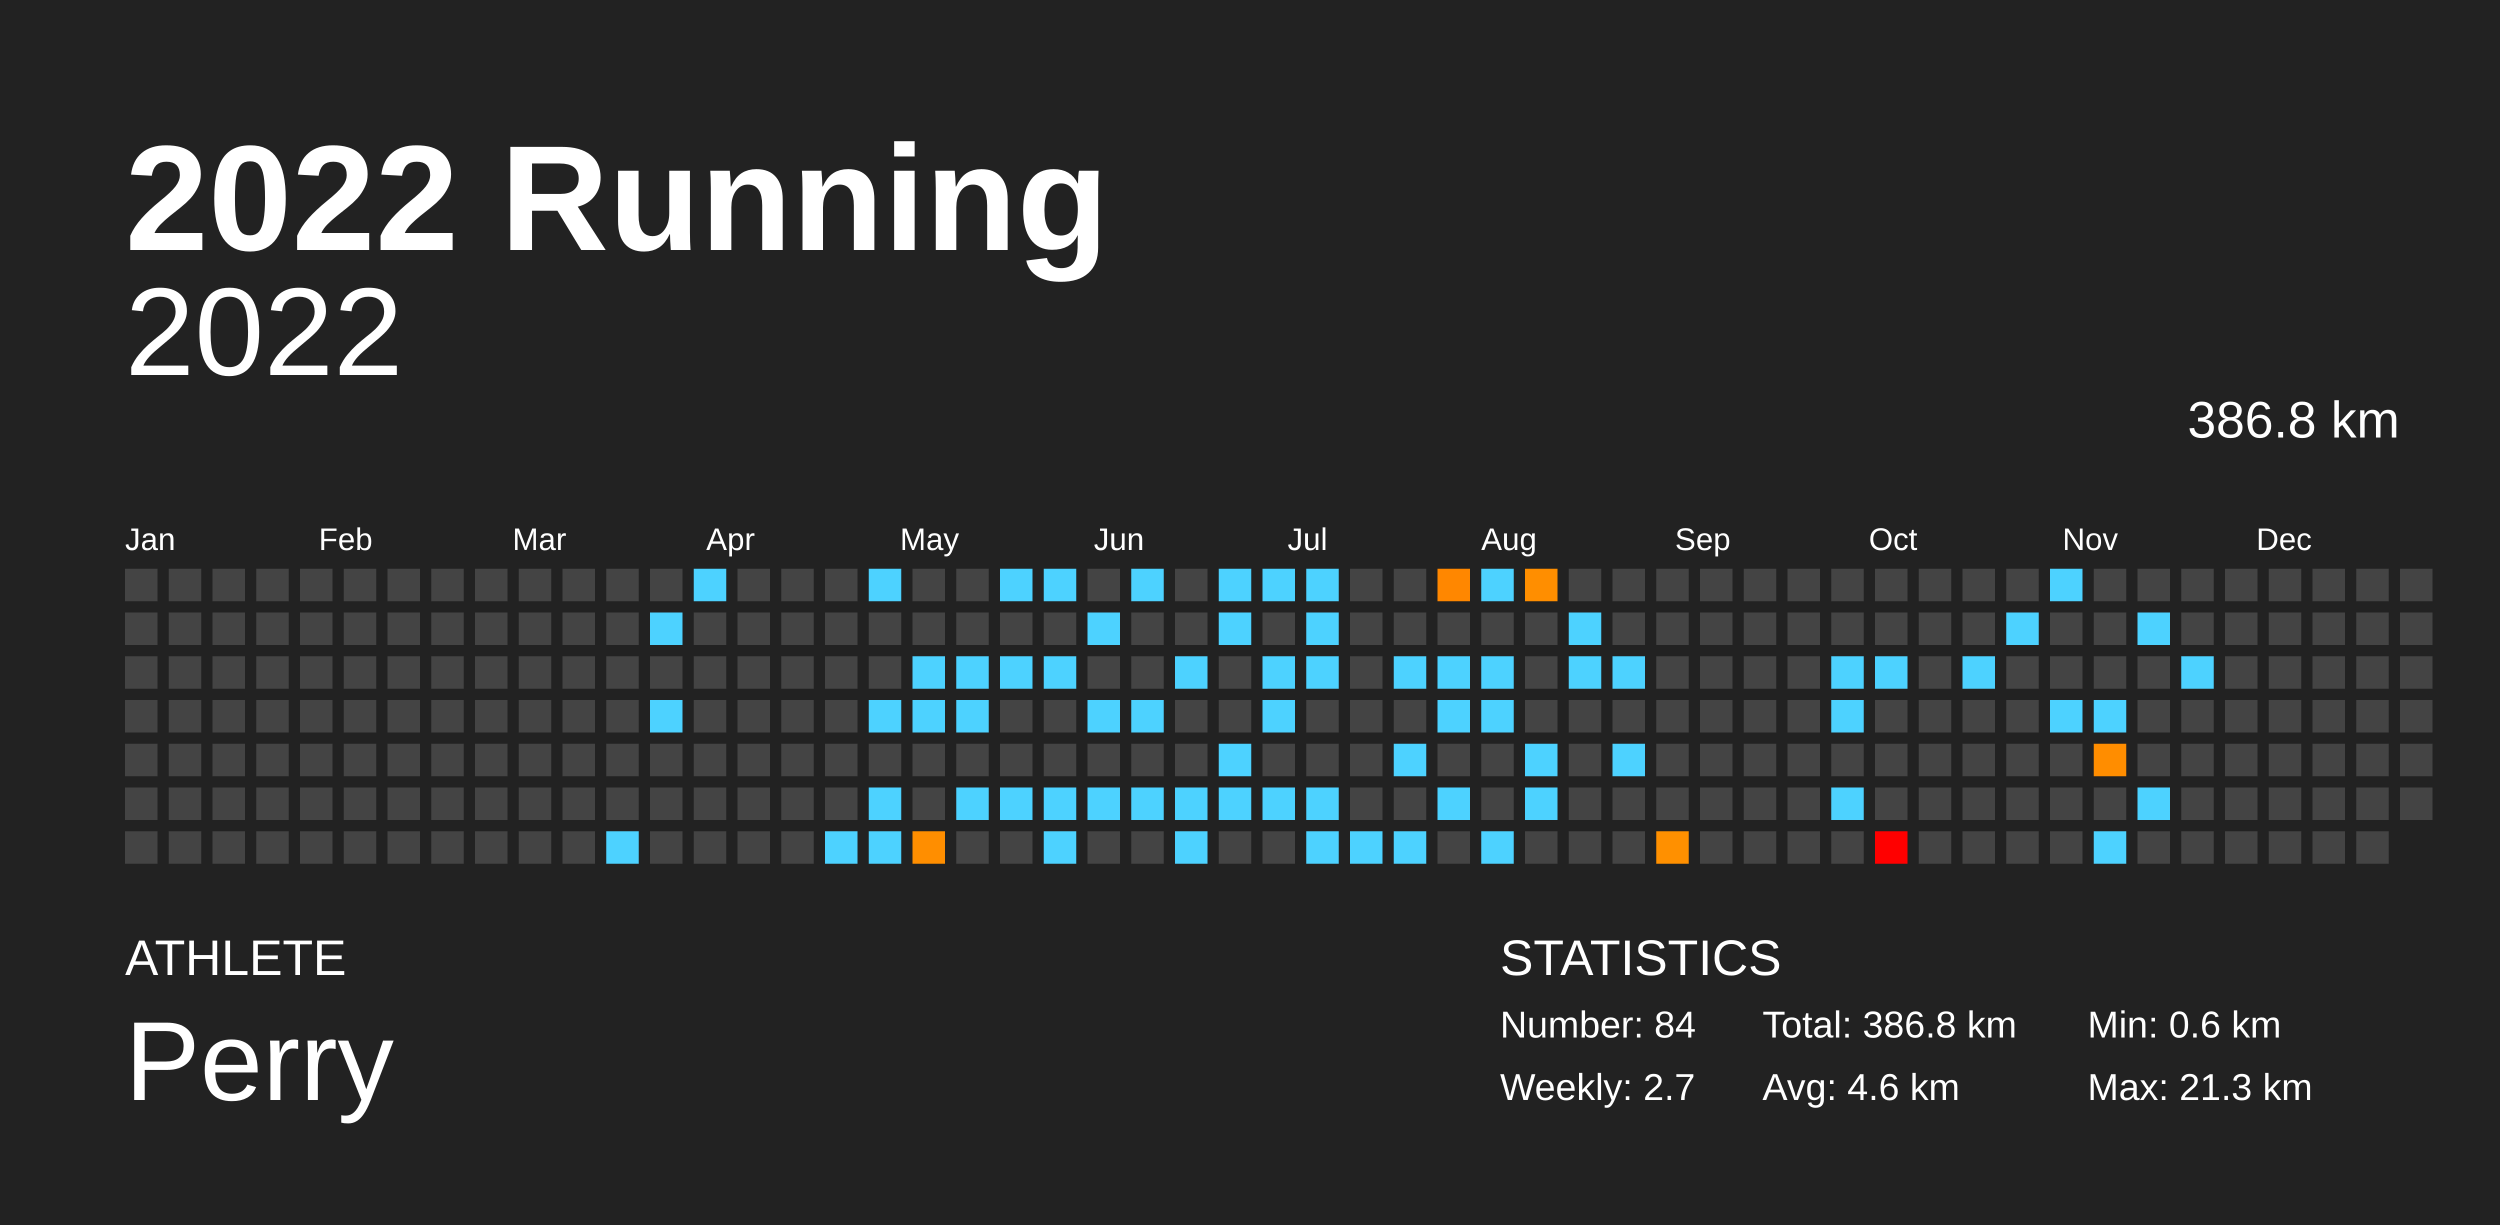
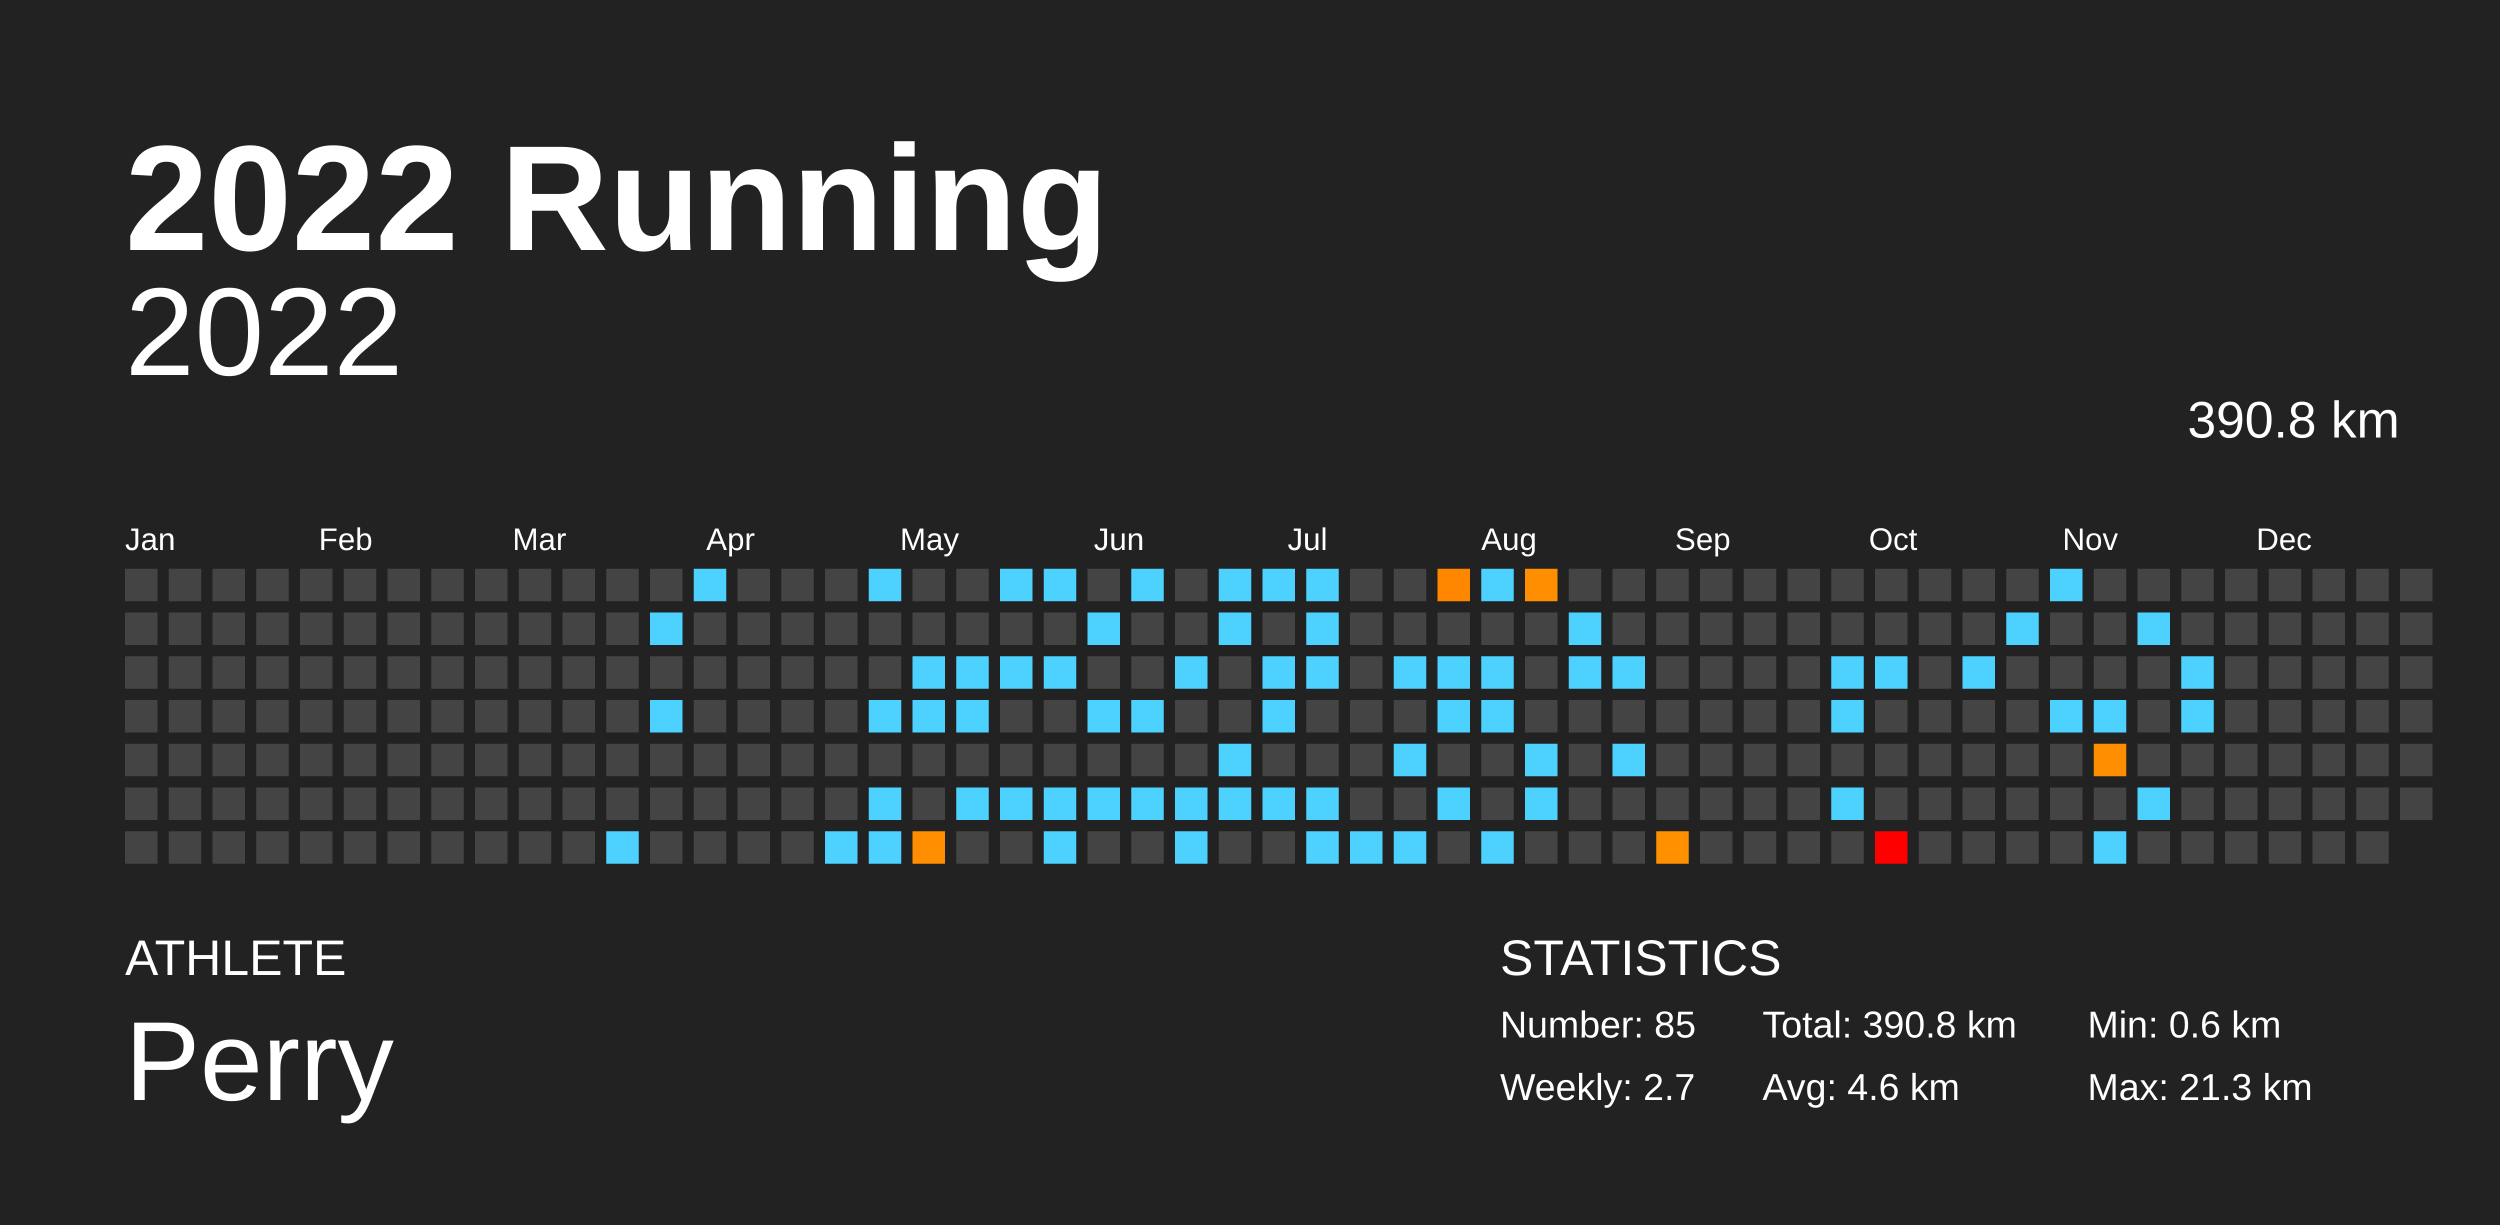
<svg xmlns="http://www.w3.org/2000/svg" baseProfile="full" height="98mm" version="1.1" viewBox="0,0,200,98" width="200mm">
  <defs />
  <rect fill="#222222" height="98" width="200" x="0" y="0" />
  <text fill="#FFFFFF" style="font-size:12px; font-family:Arial; font-weight:bold;" x="10" y="20">2022 Running</text>
  <text fill="#FFFFFF" style="font-size:4px; font-family:Arial" x="10" y="78">ATHLETE</text>
  <text fill="#FFFFFF" style="font-size:9px; font-family:Arial" x="10" y="88">Perry</text>
  <text fill="#FFFFFF" style="font-size:4px; font-family:Arial" x="120" y="78">STATISTICS</text>
-   <text fill="#FFFFFF" style="font-size:3px; font-family:Arial" x="120" y="83">Number: 84</text>
+   <text fill="#FFFFFF" style="font-size:3px; font-family:Arial" x="120" y="83">Number: 85</text>
  <text fill="#FFFFFF" style="font-size:3px; font-family:Arial" x="120" y="88">Weekly: 2.7</text>
-   <text fill="#FFFFFF" style="font-size:3px; font-family:Arial" x="141" y="83">Total: 386.8 km</text>
+   <text fill="#FFFFFF" style="font-size:3px; font-family:Arial" x="141" y="83">Total: 390.8 km</text>
  <text fill="#FFFFFF" style="font-size:3px; font-family:Arial" x="141" y="88">Avg: 4.6 km</text>
  <text fill="#FFFFFF" style="font-size:3px; font-family:Arial" x="167" y="83">Min: 0.6 km</text>
  <text fill="#FFFFFF" style="font-size:3px; font-family:Arial" x="167" y="88">Max: 21.3 km</text>
  <text alignment-baseline="hanging" fill="#FFFFFF" style="font-size:10.0px; font-family:Arial;" x="10" y="30">2022</text>
-   <text alignment-baseline="hanging" fill="#FFFFFF" style="font-size:4.125px; font-family:Arial;" x="175" y="35">386.8 km</text>
+   <text alignment-baseline="hanging" fill="#FFFFFF" style="font-size:4.125px; font-family:Arial;" x="175" y="35">390.8 km</text>
  <text fill="#FFFFFF" style="font-size:2.5px; font-family:Arial" x="10.0" y="44">Jan</text>
  <text fill="#FFFFFF" style="font-size:2.5px; font-family:Arial" x="25.5" y="44">Feb</text>
  <text fill="#FFFFFF" style="font-size:2.5px; font-family:Arial" x="41.0" y="44">Mar</text>
  <text fill="#FFFFFF" style="font-size:2.5px; font-family:Arial" x="56.5" y="44">Apr</text>
  <text fill="#FFFFFF" style="font-size:2.5px; font-family:Arial" x="72.0" y="44">May</text>
  <text fill="#FFFFFF" style="font-size:2.5px; font-family:Arial" x="87.5" y="44">Jun</text>
  <text fill="#FFFFFF" style="font-size:2.5px; font-family:Arial" x="103.0" y="44">Jul</text>
  <text fill="#FFFFFF" style="font-size:2.5px; font-family:Arial" x="118.5" y="44">Aug</text>
  <text fill="#FFFFFF" style="font-size:2.5px; font-family:Arial" x="134.0" y="44">Sep</text>
  <text fill="#FFFFFF" style="font-size:2.5px; font-family:Arial" x="149.5" y="44">Oct</text>
  <text fill="#FFFFFF" style="font-size:2.5px; font-family:Arial" x="165.0" y="44">Nov</text>
  <text fill="#FFFFFF" style="font-size:2.5px; font-family:Arial" x="180.5" y="44">Dec</text>
  <rect fill="#444444" height="2.6" width="2.6" x="10.0" y="45.5" />
  <rect fill="#444444" height="2.6" width="2.6" x="10.0" y="49.0" />
  <rect fill="#444444" height="2.6" width="2.6" x="10.0" y="52.5" />
  <rect fill="#444444" height="2.6" width="2.6" x="10.0" y="56.0" />
  <rect fill="#444444" height="2.6" width="2.6" x="10.0" y="59.5" />
  <rect fill="#444444" height="2.6" width="2.6" x="10.0" y="63.0" />
  <rect fill="#444444" height="2.6" width="2.6" x="10.0" y="66.5" />
  <rect fill="#444444" height="2.6" width="2.6" x="13.5" y="45.5" />
  <rect fill="#444444" height="2.6" width="2.6" x="13.5" y="49.0" />
  <rect fill="#444444" height="2.6" width="2.6" x="13.5" y="52.5" />
  <rect fill="#444444" height="2.6" width="2.6" x="13.5" y="56.0" />
  <rect fill="#444444" height="2.6" width="2.6" x="13.5" y="59.5" />
  <rect fill="#444444" height="2.6" width="2.6" x="13.5" y="63.0" />
  <rect fill="#444444" height="2.6" width="2.6" x="13.5" y="66.5" />
  <rect fill="#444444" height="2.6" width="2.6" x="17.0" y="45.5" />
  <rect fill="#444444" height="2.6" width="2.6" x="17.0" y="49.0" />
  <rect fill="#444444" height="2.6" width="2.6" x="17.0" y="52.5" />
  <rect fill="#444444" height="2.6" width="2.6" x="17.0" y="56.0" />
  <rect fill="#444444" height="2.6" width="2.6" x="17.0" y="59.5" />
  <rect fill="#444444" height="2.6" width="2.6" x="17.0" y="63.0" />
  <rect fill="#444444" height="2.6" width="2.6" x="17.0" y="66.5" />
  <rect fill="#444444" height="2.6" width="2.6" x="20.5" y="45.5" />
  <rect fill="#444444" height="2.6" width="2.6" x="20.5" y="49.0" />
  <rect fill="#444444" height="2.6" width="2.6" x="20.5" y="52.5" />
  <rect fill="#444444" height="2.6" width="2.6" x="20.5" y="56.0" />
  <rect fill="#444444" height="2.6" width="2.6" x="20.5" y="59.5" />
  <rect fill="#444444" height="2.6" width="2.6" x="20.5" y="63.0" />
  <rect fill="#444444" height="2.6" width="2.6" x="20.5" y="66.5" />
  <rect fill="#444444" height="2.6" width="2.6" x="24.0" y="45.5" />
  <rect fill="#444444" height="2.6" width="2.6" x="24.0" y="49.0" />
  <rect fill="#444444" height="2.6" width="2.6" x="24.0" y="52.5" />
  <rect fill="#444444" height="2.6" width="2.6" x="24.0" y="56.0" />
  <rect fill="#444444" height="2.6" width="2.6" x="24.0" y="59.5" />
  <rect fill="#444444" height="2.6" width="2.6" x="24.0" y="63.0" />
  <rect fill="#444444" height="2.6" width="2.6" x="24.0" y="66.5" />
  <rect fill="#444444" height="2.6" width="2.6" x="27.5" y="45.5" />
  <rect fill="#444444" height="2.6" width="2.6" x="27.5" y="49.0" />
  <rect fill="#444444" height="2.6" width="2.6" x="27.5" y="52.5" />
  <rect fill="#444444" height="2.6" width="2.6" x="27.5" y="56.0" />
  <rect fill="#444444" height="2.6" width="2.6" x="27.5" y="59.5" />
  <rect fill="#444444" height="2.6" width="2.6" x="27.5" y="63.0" />
  <rect fill="#444444" height="2.6" width="2.6" x="27.5" y="66.5" />
  <rect fill="#444444" height="2.6" width="2.6" x="31.0" y="45.5" />
  <rect fill="#444444" height="2.6" width="2.6" x="31.0" y="49.0" />
  <rect fill="#444444" height="2.6" width="2.6" x="31.0" y="52.5" />
  <rect fill="#444444" height="2.6" width="2.6" x="31.0" y="56.0" />
  <rect fill="#444444" height="2.6" width="2.6" x="31.0" y="59.5" />
  <rect fill="#444444" height="2.6" width="2.6" x="31.0" y="63.0" />
  <rect fill="#444444" height="2.6" width="2.6" x="31.0" y="66.5" />
  <rect fill="#444444" height="2.6" width="2.6" x="34.5" y="45.5" />
  <rect fill="#444444" height="2.6" width="2.6" x="34.5" y="49.0" />
  <rect fill="#444444" height="2.6" width="2.6" x="34.5" y="52.5" />
  <rect fill="#444444" height="2.6" width="2.6" x="34.5" y="56.0" />
  <rect fill="#444444" height="2.6" width="2.6" x="34.5" y="59.5" />
  <rect fill="#444444" height="2.6" width="2.6" x="34.5" y="63.0" />
  <rect fill="#444444" height="2.6" width="2.6" x="34.5" y="66.5" />
  <rect fill="#444444" height="2.6" width="2.6" x="38.0" y="45.5" />
  <rect fill="#444444" height="2.6" width="2.6" x="38.0" y="49.0" />
  <rect fill="#444444" height="2.6" width="2.6" x="38.0" y="52.5" />
  <rect fill="#444444" height="2.6" width="2.6" x="38.0" y="56.0" />
  <rect fill="#444444" height="2.6" width="2.6" x="38.0" y="59.5" />
  <rect fill="#444444" height="2.6" width="2.6" x="38.0" y="63.0" />
  <rect fill="#444444" height="2.6" width="2.6" x="38.0" y="66.5" />
  <rect fill="#444444" height="2.6" width="2.6" x="41.5" y="45.5" />
  <rect fill="#444444" height="2.6" width="2.6" x="41.5" y="49.0" />
  <rect fill="#444444" height="2.6" width="2.6" x="41.5" y="52.5" />
  <rect fill="#444444" height="2.6" width="2.6" x="41.5" y="56.0" />
  <rect fill="#444444" height="2.6" width="2.6" x="41.5" y="59.5" />
  <rect fill="#444444" height="2.6" width="2.6" x="41.5" y="63.0" />
  <rect fill="#444444" height="2.6" width="2.6" x="41.5" y="66.5" />
  <rect fill="#444444" height="2.6" width="2.6" x="45.0" y="45.5" />
  <rect fill="#444444" height="2.6" width="2.6" x="45.0" y="49.0" />
  <rect fill="#444444" height="2.6" width="2.6" x="45.0" y="52.5" />
  <rect fill="#444444" height="2.6" width="2.6" x="45.0" y="56.0" />
  <rect fill="#444444" height="2.6" width="2.6" x="45.0" y="59.5" />
  <rect fill="#444444" height="2.6" width="2.6" x="45.0" y="63.0" />
  <rect fill="#444444" height="2.6" width="2.6" x="45.0" y="66.5" />
  <rect fill="#444444" height="2.6" width="2.6" x="48.5" y="45.5" />
  <rect fill="#444444" height="2.6" width="2.6" x="48.5" y="49.0" />
  <rect fill="#444444" height="2.6" width="2.6" x="48.5" y="52.5" />
  <rect fill="#444444" height="2.6" width="2.6" x="48.5" y="56.0" />
  <rect fill="#444444" height="2.6" width="2.6" x="48.5" y="59.5" />
  <rect fill="#444444" height="2.6" width="2.6" x="48.5" y="63.0" />
  <rect fill="#4dd2ff" height="2.6" width="2.6" x="48.5" y="66.5" />
  <rect fill="#444444" height="2.6" width="2.6" x="52.0" y="45.5" />
  <rect fill="#4dd2ff" height="2.6" width="2.6" x="52.0" y="49.0" />
  <rect fill="#444444" height="2.6" width="2.6" x="52.0" y="52.5" />
  <rect fill="#4dd2ff" height="2.6" width="2.6" x="52.0" y="56.0" />
  <rect fill="#444444" height="2.6" width="2.6" x="52.0" y="59.5" />
  <rect fill="#444444" height="2.6" width="2.6" x="52.0" y="63.0" />
  <rect fill="#444444" height="2.6" width="2.6" x="52.0" y="66.5" />
  <rect fill="#4dd2ff" height="2.6" width="2.6" x="55.5" y="45.5" />
  <rect fill="#444444" height="2.6" width="2.6" x="55.5" y="49.0" />
  <rect fill="#444444" height="2.6" width="2.6" x="55.5" y="52.5" />
  <rect fill="#444444" height="2.6" width="2.6" x="55.5" y="56.0" />
  <rect fill="#444444" height="2.6" width="2.6" x="55.5" y="59.5" />
  <rect fill="#444444" height="2.6" width="2.6" x="55.5" y="63.0" />
  <rect fill="#444444" height="2.6" width="2.6" x="55.5" y="66.5" />
  <rect fill="#444444" height="2.6" width="2.6" x="59.0" y="45.5" />
  <rect fill="#444444" height="2.6" width="2.6" x="59.0" y="49.0" />
  <rect fill="#444444" height="2.6" width="2.6" x="59.0" y="52.5" />
  <rect fill="#444444" height="2.6" width="2.6" x="59.0" y="56.0" />
  <rect fill="#444444" height="2.6" width="2.6" x="59.0" y="59.5" />
  <rect fill="#444444" height="2.6" width="2.6" x="59.0" y="63.0" />
  <rect fill="#444444" height="2.6" width="2.6" x="59.0" y="66.5" />
  <rect fill="#444444" height="2.6" width="2.6" x="62.5" y="45.5" />
  <rect fill="#444444" height="2.6" width="2.6" x="62.5" y="49.0" />
  <rect fill="#444444" height="2.6" width="2.6" x="62.5" y="52.5" />
  <rect fill="#444444" height="2.6" width="2.6" x="62.5" y="56.0" />
  <rect fill="#444444" height="2.6" width="2.6" x="62.5" y="59.5" />
  <rect fill="#444444" height="2.6" width="2.6" x="62.5" y="63.0" />
  <rect fill="#444444" height="2.6" width="2.6" x="62.5" y="66.5" />
  <rect fill="#444444" height="2.6" width="2.6" x="66.0" y="45.5" />
  <rect fill="#444444" height="2.6" width="2.6" x="66.0" y="49.0" />
  <rect fill="#444444" height="2.6" width="2.6" x="66.0" y="52.5" />
  <rect fill="#444444" height="2.6" width="2.6" x="66.0" y="56.0" />
  <rect fill="#444444" height="2.6" width="2.6" x="66.0" y="59.5" />
  <rect fill="#444444" height="2.6" width="2.6" x="66.0" y="63.0" />
  <rect fill="#4dd2ff" height="2.6" width="2.6" x="66.0" y="66.5" />
  <rect fill="#4dd2ff" height="2.6" width="2.6" x="69.5" y="45.5" />
  <rect fill="#444444" height="2.6" width="2.6" x="69.5" y="49.0" />
  <rect fill="#444444" height="2.6" width="2.6" x="69.5" y="52.5" />
  <rect fill="#4dd2ff" height="2.6" width="2.6" x="69.5" y="56.0" />
  <rect fill="#444444" height="2.6" width="2.6" x="69.5" y="59.5" />
  <rect fill="#4dd2ff" height="2.6" width="2.6" x="69.5" y="63.0" />
  <rect fill="#4dd2ff" height="2.6" width="2.6" x="69.5" y="66.5" />
  <rect fill="#444444" height="2.6" width="2.6" x="73.0" y="45.5" />
  <rect fill="#444444" height="2.6" width="2.6" x="73.0" y="49.0" />
  <rect fill="#4dd2ff" height="2.6" width="2.6" x="73.0" y="52.5" />
  <rect fill="#4dd2ff" height="2.6" width="2.6" x="73.0" y="56.0" />
  <rect fill="#444444" height="2.6" width="2.6" x="73.0" y="59.5" />
  <rect fill="#444444" height="2.6" width="2.6" x="73.0" y="63.0" />
  <rect fill="#ff8e00" height="2.6" width="2.6" x="73.0" y="66.5" />
  <rect fill="#444444" height="2.6" width="2.6" x="76.5" y="45.5" />
  <rect fill="#444444" height="2.6" width="2.6" x="76.5" y="49.0" />
  <rect fill="#4dd2ff" height="2.6" width="2.6" x="76.5" y="52.5" />
  <rect fill="#4dd2ff" height="2.6" width="2.6" x="76.5" y="56.0" />
  <rect fill="#444444" height="2.6" width="2.6" x="76.5" y="59.5" />
  <rect fill="#4dd2ff" height="2.6" width="2.6" x="76.5" y="63.0" />
  <rect fill="#444444" height="2.6" width="2.6" x="76.5" y="66.5" />
  <rect fill="#4dd2ff" height="2.6" width="2.6" x="80.0" y="45.5" />
  <rect fill="#444444" height="2.6" width="2.6" x="80.0" y="49.0" />
  <rect fill="#4dd2ff" height="2.6" width="2.6" x="80.0" y="52.5" />
  <rect fill="#444444" height="2.6" width="2.6" x="80.0" y="56.0" />
  <rect fill="#444444" height="2.6" width="2.6" x="80.0" y="59.5" />
  <rect fill="#4dd2ff" height="2.6" width="2.6" x="80.0" y="63.0" />
  <rect fill="#444444" height="2.6" width="2.6" x="80.0" y="66.5" />
  <rect fill="#4dd2ff" height="2.6" width="2.6" x="83.5" y="45.5" />
  <rect fill="#444444" height="2.6" width="2.6" x="83.5" y="49.0" />
  <rect fill="#4dd2ff" height="2.6" width="2.6" x="83.5" y="52.5" />
  <rect fill="#444444" height="2.6" width="2.6" x="83.5" y="56.0" />
  <rect fill="#444444" height="2.6" width="2.6" x="83.5" y="59.5" />
  <rect fill="#4dd2ff" height="2.6" width="2.6" x="83.5" y="63.0" />
  <rect fill="#4dd2ff" height="2.6" width="2.6" x="83.5" y="66.5" />
  <rect fill="#444444" height="2.6" width="2.6" x="87.0" y="45.5" />
  <rect fill="#4dd2ff" height="2.6" width="2.6" x="87.0" y="49.0" />
  <rect fill="#444444" height="2.6" width="2.6" x="87.0" y="52.5" />
  <rect fill="#4dd2ff" height="2.6" width="2.6" x="87.0" y="56.0" />
  <rect fill="#444444" height="2.6" width="2.6" x="87.0" y="59.5" />
  <rect fill="#4dd2ff" height="2.6" width="2.6" x="87.0" y="63.0" />
  <rect fill="#444444" height="2.6" width="2.6" x="87.0" y="66.5" />
  <rect fill="#4dd2ff" height="2.6" width="2.6" x="90.5" y="45.5" />
  <rect fill="#444444" height="2.6" width="2.6" x="90.5" y="49.0" />
  <rect fill="#444444" height="2.6" width="2.6" x="90.5" y="52.5" />
  <rect fill="#4dd2ff" height="2.6" width="2.6" x="90.5" y="56.0" />
  <rect fill="#444444" height="2.6" width="2.6" x="90.5" y="59.5" />
  <rect fill="#4dd2ff" height="2.6" width="2.6" x="90.5" y="63.0" />
  <rect fill="#444444" height="2.6" width="2.6" x="90.5" y="66.5" />
  <rect fill="#444444" height="2.6" width="2.6" x="94.0" y="45.5" />
  <rect fill="#444444" height="2.6" width="2.6" x="94.0" y="49.0" />
  <rect fill="#4dd2ff" height="2.6" width="2.6" x="94.0" y="52.5" />
  <rect fill="#444444" height="2.6" width="2.6" x="94.0" y="56.0" />
  <rect fill="#444444" height="2.6" width="2.6" x="94.0" y="59.5" />
  <rect fill="#4dd2ff" height="2.6" width="2.6" x="94.0" y="63.0" />
  <rect fill="#4dd2ff" height="2.6" width="2.6" x="94.0" y="66.5" />
  <rect fill="#4dd2ff" height="2.6" width="2.6" x="97.5" y="45.5" />
  <rect fill="#4dd2ff" height="2.6" width="2.6" x="97.5" y="49.0" />
  <rect fill="#444444" height="2.6" width="2.6" x="97.5" y="52.5" />
  <rect fill="#444444" height="2.6" width="2.6" x="97.5" y="56.0" />
  <rect fill="#4dd2ff" height="2.6" width="2.6" x="97.5" y="59.5" />
  <rect fill="#4dd2ff" height="2.6" width="2.6" x="97.5" y="63.0" />
  <rect fill="#444444" height="2.6" width="2.6" x="97.5" y="66.5" />
  <rect fill="#4dd2ff" height="2.6" width="2.6" x="101.0" y="45.5" />
  <rect fill="#444444" height="2.6" width="2.6" x="101.0" y="49.0" />
  <rect fill="#4dd2ff" height="2.6" width="2.6" x="101.0" y="52.5" />
  <rect fill="#4dd2ff" height="2.6" width="2.6" x="101.0" y="56.0" />
  <rect fill="#444444" height="2.6" width="2.6" x="101.0" y="59.5" />
  <rect fill="#4dd2ff" height="2.6" width="2.6" x="101.0" y="63.0" />
  <rect fill="#444444" height="2.6" width="2.6" x="101.0" y="66.5" />
  <rect fill="#4dd2ff" height="2.6" width="2.6" x="104.5" y="45.5" />
  <rect fill="#4dd2ff" height="2.6" width="2.6" x="104.5" y="49.0" />
  <rect fill="#4dd2ff" height="2.6" width="2.6" x="104.5" y="52.5" />
  <rect fill="#444444" height="2.6" width="2.6" x="104.5" y="56.0" />
  <rect fill="#444444" height="2.6" width="2.6" x="104.5" y="59.5" />
  <rect fill="#4dd2ff" height="2.6" width="2.6" x="104.5" y="63.0" />
  <rect fill="#4dd2ff" height="2.6" width="2.6" x="104.5" y="66.5" />
  <rect fill="#444444" height="2.6" width="2.6" x="108.0" y="45.5" />
  <rect fill="#444444" height="2.6" width="2.6" x="108.0" y="49.0" />
  <rect fill="#444444" height="2.6" width="2.6" x="108.0" y="52.5" />
  <rect fill="#444444" height="2.6" width="2.6" x="108.0" y="56.0" />
  <rect fill="#444444" height="2.6" width="2.6" x="108.0" y="59.5" />
  <rect fill="#444444" height="2.6" width="2.6" x="108.0" y="63.0" />
  <rect fill="#4dd2ff" height="2.6" width="2.6" x="108.0" y="66.5" />
  <rect fill="#444444" height="2.6" width="2.6" x="111.5" y="45.5" />
  <rect fill="#444444" height="2.6" width="2.6" x="111.5" y="49.0" />
  <rect fill="#4dd2ff" height="2.6" width="2.6" x="111.5" y="52.5" />
  <rect fill="#444444" height="2.6" width="2.6" x="111.5" y="56.0" />
  <rect fill="#4dd2ff" height="2.6" width="2.6" x="111.5" y="59.5" />
  <rect fill="#444444" height="2.6" width="2.6" x="111.5" y="63.0" />
  <rect fill="#4dd2ff" height="2.6" width="2.6" x="111.5" y="66.5" />
  <rect fill="#ff8700" height="2.6" width="2.6" x="115.0" y="45.5" />
  <rect fill="#444444" height="2.6" width="2.6" x="115.0" y="49.0" />
  <rect fill="#4dd2ff" height="2.6" width="2.6" x="115.0" y="52.5" />
  <rect fill="#4dd2ff" height="2.6" width="2.6" x="115.0" y="56.0" />
  <rect fill="#444444" height="2.6" width="2.6" x="115.0" y="59.5" />
  <rect fill="#4dd2ff" height="2.6" width="2.6" x="115.0" y="63.0" />
  <rect fill="#444444" height="2.6" width="2.6" x="115.0" y="66.5" />
  <rect fill="#4dd2ff" height="2.6" width="2.6" x="118.5" y="45.5" />
  <rect fill="#444444" height="2.6" width="2.6" x="118.5" y="49.0" />
  <rect fill="#4dd2ff" height="2.6" width="2.6" x="118.5" y="52.5" />
  <rect fill="#4dd2ff" height="2.6" width="2.6" x="118.5" y="56.0" />
  <rect fill="#444444" height="2.6" width="2.6" x="118.5" y="59.5" />
  <rect fill="#444444" height="2.6" width="2.6" x="118.5" y="63.0" />
  <rect fill="#4dd2ff" height="2.6" width="2.6" x="118.5" y="66.5" />
  <rect fill="#ff8e00" height="2.6" width="2.6" x="122.0" y="45.5" />
  <rect fill="#444444" height="2.6" width="2.6" x="122.0" y="49.0" />
  <rect fill="#444444" height="2.6" width="2.6" x="122.0" y="52.5" />
  <rect fill="#444444" height="2.6" width="2.6" x="122.0" y="56.0" />
  <rect fill="#4dd2ff" height="2.6" width="2.6" x="122.0" y="59.5" />
  <rect fill="#4dd2ff" height="2.6" width="2.6" x="122.0" y="63.0" />
  <rect fill="#444444" height="2.6" width="2.6" x="122.0" y="66.5" />
  <rect fill="#444444" height="2.6" width="2.6" x="125.5" y="45.5" />
  <rect fill="#4dd2ff" height="2.6" width="2.6" x="125.5" y="49.0" />
  <rect fill="#4dd2ff" height="2.6" width="2.6" x="125.5" y="52.5" />
  <rect fill="#444444" height="2.6" width="2.6" x="125.5" y="56.0" />
  <rect fill="#444444" height="2.6" width="2.6" x="125.5" y="59.5" />
  <rect fill="#444444" height="2.6" width="2.6" x="125.5" y="63.0" />
  <rect fill="#444444" height="2.6" width="2.6" x="125.5" y="66.5" />
  <rect fill="#444444" height="2.6" width="2.6" x="129.0" y="45.5" />
  <rect fill="#444444" height="2.6" width="2.6" x="129.0" y="49.0" />
  <rect fill="#4dd2ff" height="2.6" width="2.6" x="129.0" y="52.5" />
  <rect fill="#444444" height="2.6" width="2.6" x="129.0" y="56.0" />
  <rect fill="#4dd2ff" height="2.6" width="2.6" x="129.0" y="59.5" />
  <rect fill="#444444" height="2.6" width="2.6" x="129.0" y="63.0" />
  <rect fill="#444444" height="2.6" width="2.6" x="129.0" y="66.5" />
  <rect fill="#444444" height="2.6" width="2.6" x="132.5" y="45.5" />
  <rect fill="#444444" height="2.6" width="2.6" x="132.5" y="49.0" />
  <rect fill="#444444" height="2.6" width="2.6" x="132.5" y="52.5" />
  <rect fill="#444444" height="2.6" width="2.6" x="132.5" y="56.0" />
  <rect fill="#444444" height="2.6" width="2.6" x="132.5" y="59.5" />
  <rect fill="#444444" height="2.6" width="2.6" x="132.5" y="63.0" />
  <rect fill="#ff9000" height="2.6" width="2.6" x="132.5" y="66.5" />
  <rect fill="#444444" height="2.6" width="2.6" x="136.0" y="45.5" />
  <rect fill="#444444" height="2.6" width="2.6" x="136.0" y="49.0" />
  <rect fill="#444444" height="2.6" width="2.6" x="136.0" y="52.5" />
  <rect fill="#444444" height="2.6" width="2.6" x="136.0" y="56.0" />
  <rect fill="#444444" height="2.6" width="2.6" x="136.0" y="59.5" />
  <rect fill="#444444" height="2.6" width="2.6" x="136.0" y="63.0" />
  <rect fill="#444444" height="2.6" width="2.6" x="136.0" y="66.5" />
  <rect fill="#444444" height="2.6" width="2.6" x="139.5" y="45.5" />
  <rect fill="#444444" height="2.6" width="2.6" x="139.5" y="49.0" />
  <rect fill="#444444" height="2.6" width="2.6" x="139.5" y="52.5" />
  <rect fill="#444444" height="2.6" width="2.6" x="139.5" y="56.0" />
  <rect fill="#444444" height="2.6" width="2.6" x="139.5" y="59.5" />
  <rect fill="#444444" height="2.6" width="2.6" x="139.5" y="63.0" />
  <rect fill="#444444" height="2.6" width="2.6" x="139.5" y="66.5" />
  <rect fill="#444444" height="2.6" width="2.6" x="143.0" y="45.5" />
  <rect fill="#444444" height="2.6" width="2.6" x="143.0" y="49.0" />
  <rect fill="#444444" height="2.6" width="2.6" x="143.0" y="52.5" />
  <rect fill="#444444" height="2.6" width="2.6" x="143.0" y="56.0" />
  <rect fill="#444444" height="2.6" width="2.6" x="143.0" y="59.5" />
  <rect fill="#444444" height="2.6" width="2.6" x="143.0" y="63.0" />
  <rect fill="#444444" height="2.6" width="2.6" x="143.0" y="66.5" />
  <rect fill="#444444" height="2.6" width="2.6" x="146.5" y="45.5" />
  <rect fill="#444444" height="2.6" width="2.6" x="146.5" y="49.0" />
  <rect fill="#4dd2ff" height="2.6" width="2.6" x="146.5" y="52.5" />
  <rect fill="#4dd2ff" height="2.6" width="2.6" x="146.5" y="56.0" />
  <rect fill="#444444" height="2.6" width="2.6" x="146.5" y="59.5" />
  <rect fill="#4dd2ff" height="2.6" width="2.6" x="146.5" y="63.0" />
  <rect fill="#444444" height="2.6" width="2.6" x="146.5" y="66.5" />
  <rect fill="#444444" height="2.6" width="2.6" x="150.0" y="45.5" />
  <rect fill="#444444" height="2.6" width="2.6" x="150.0" y="49.0" />
  <rect fill="#4dd2ff" height="2.6" width="2.6" x="150.0" y="52.5" />
  <rect fill="#444444" height="2.6" width="2.6" x="150.0" y="56.0" />
  <rect fill="#444444" height="2.6" width="2.6" x="150.0" y="59.5" />
  <rect fill="#444444" height="2.6" width="2.6" x="150.0" y="63.0" />
  <rect fill="red" height="2.6" width="2.6" x="150.0" y="66.5" />
  <rect fill="#444444" height="2.6" width="2.6" x="153.5" y="45.5" />
  <rect fill="#444444" height="2.6" width="2.6" x="153.5" y="49.0" />
  <rect fill="#444444" height="2.6" width="2.6" x="153.5" y="52.5" />
  <rect fill="#444444" height="2.6" width="2.6" x="153.5" y="56.0" />
  <rect fill="#444444" height="2.6" width="2.6" x="153.5" y="59.5" />
  <rect fill="#444444" height="2.6" width="2.6" x="153.5" y="63.0" />
  <rect fill="#444444" height="2.6" width="2.6" x="153.5" y="66.5" />
  <rect fill="#444444" height="2.6" width="2.6" x="157.0" y="45.5" />
  <rect fill="#444444" height="2.6" width="2.6" x="157.0" y="49.0" />
  <rect fill="#4dd2ff" height="2.6" width="2.6" x="157.0" y="52.5" />
  <rect fill="#444444" height="2.6" width="2.6" x="157.0" y="56.0" />
  <rect fill="#444444" height="2.6" width="2.6" x="157.0" y="59.5" />
  <rect fill="#444444" height="2.6" width="2.6" x="157.0" y="63.0" />
  <rect fill="#444444" height="2.6" width="2.6" x="157.0" y="66.5" />
  <rect fill="#444444" height="2.6" width="2.6" x="160.5" y="45.5" />
  <rect fill="#4dd2ff" height="2.6" width="2.6" x="160.5" y="49.0" />
  <rect fill="#444444" height="2.6" width="2.6" x="160.5" y="52.5" />
  <rect fill="#444444" height="2.6" width="2.6" x="160.5" y="56.0" />
  <rect fill="#444444" height="2.6" width="2.6" x="160.5" y="59.5" />
  <rect fill="#444444" height="2.6" width="2.6" x="160.5" y="63.0" />
  <rect fill="#444444" height="2.6" width="2.6" x="160.5" y="66.5" />
  <rect fill="#4dd2ff" height="2.6" width="2.6" x="164.0" y="45.5" />
  <rect fill="#444444" height="2.6" width="2.6" x="164.0" y="49.0" />
  <rect fill="#444444" height="2.6" width="2.6" x="164.0" y="52.5" />
  <rect fill="#4dd2ff" height="2.6" width="2.6" x="164.0" y="56.0" />
  <rect fill="#444444" height="2.6" width="2.6" x="164.0" y="59.5" />
  <rect fill="#444444" height="2.6" width="2.6" x="164.0" y="63.0" />
  <rect fill="#444444" height="2.6" width="2.6" x="164.0" y="66.5" />
  <rect fill="#444444" height="2.6" width="2.6" x="167.5" y="45.5" />
  <rect fill="#444444" height="2.6" width="2.6" x="167.5" y="49.0" />
  <rect fill="#444444" height="2.6" width="2.6" x="167.5" y="52.5" />
  <rect fill="#4dd2ff" height="2.6" width="2.6" x="167.5" y="56.0" />
  <rect fill="#ff8d00" height="2.6" width="2.6" x="167.5" y="59.5" />
  <rect fill="#444444" height="2.6" width="2.6" x="167.5" y="63.0" />
  <rect fill="#4dd2ff" height="2.6" width="2.6" x="167.5" y="66.5" />
  <rect fill="#444444" height="2.6" width="2.6" x="171.0" y="45.5" />
  <rect fill="#4dd2ff" height="2.6" width="2.6" x="171.0" y="49.0" />
  <rect fill="#444444" height="2.6" width="2.6" x="171.0" y="52.5" />
  <rect fill="#444444" height="2.6" width="2.6" x="171.0" y="56.0" />
  <rect fill="#444444" height="2.6" width="2.6" x="171.0" y="59.5" />
  <rect fill="#4dd2ff" height="2.6" width="2.6" x="171.0" y="63.0" />
  <rect fill="#444444" height="2.6" width="2.6" x="171.0" y="66.5" />
  <rect fill="#444444" height="2.6" width="2.6" x="174.5" y="45.5" />
  <rect fill="#444444" height="2.6" width="2.6" x="174.5" y="49.0" />
  <rect fill="#4dd2ff" height="2.6" width="2.6" x="174.5" y="52.5" />
-   <rect fill="#444444" height="2.6" width="2.6" x="174.5" y="56.0" />
+   <rect fill="#4dd2ff" height="2.6" width="2.6" x="174.5" y="56.0" />
  <rect fill="#444444" height="2.6" width="2.6" x="174.5" y="59.5" />
  <rect fill="#444444" height="2.6" width="2.6" x="174.5" y="63.0" />
  <rect fill="#444444" height="2.6" width="2.6" x="174.5" y="66.5" />
  <rect fill="#444444" height="2.6" width="2.6" x="178.0" y="45.5" />
  <rect fill="#444444" height="2.6" width="2.6" x="178.0" y="49.0" />
  <rect fill="#444444" height="2.6" width="2.6" x="178.0" y="52.5" />
  <rect fill="#444444" height="2.6" width="2.6" x="178.0" y="56.0" />
  <rect fill="#444444" height="2.6" width="2.6" x="178.0" y="59.5" />
  <rect fill="#444444" height="2.6" width="2.6" x="178.0" y="63.0" />
  <rect fill="#444444" height="2.6" width="2.6" x="178.0" y="66.5" />
  <rect fill="#444444" height="2.6" width="2.6" x="181.5" y="45.5" />
  <rect fill="#444444" height="2.6" width="2.6" x="181.5" y="49.0" />
  <rect fill="#444444" height="2.6" width="2.6" x="181.5" y="52.5" />
  <rect fill="#444444" height="2.6" width="2.6" x="181.5" y="56.0" />
  <rect fill="#444444" height="2.6" width="2.6" x="181.5" y="59.5" />
  <rect fill="#444444" height="2.6" width="2.6" x="181.5" y="63.0" />
  <rect fill="#444444" height="2.6" width="2.6" x="181.5" y="66.5" />
  <rect fill="#444444" height="2.6" width="2.6" x="185.0" y="45.5" />
  <rect fill="#444444" height="2.6" width="2.6" x="185.0" y="49.0" />
  <rect fill="#444444" height="2.6" width="2.6" x="185.0" y="52.5" />
  <rect fill="#444444" height="2.6" width="2.6" x="185.0" y="56.0" />
  <rect fill="#444444" height="2.6" width="2.6" x="185.0" y="59.5" />
  <rect fill="#444444" height="2.6" width="2.6" x="185.0" y="63.0" />
  <rect fill="#444444" height="2.6" width="2.6" x="185.0" y="66.5" />
  <rect fill="#444444" height="2.6" width="2.6" x="188.5" y="45.5" />
  <rect fill="#444444" height="2.6" width="2.6" x="188.5" y="49.0" />
  <rect fill="#444444" height="2.6" width="2.6" x="188.5" y="52.5" />
  <rect fill="#444444" height="2.6" width="2.6" x="188.5" y="56.0" />
  <rect fill="#444444" height="2.6" width="2.6" x="188.5" y="59.5" />
  <rect fill="#444444" height="2.6" width="2.6" x="188.5" y="63.0" />
  <rect fill="#444444" height="2.6" width="2.6" x="188.5" y="66.5" />
  <rect fill="#444444" height="2.6" width="2.6" x="192.0" y="45.5" />
  <rect fill="#444444" height="2.6" width="2.6" x="192.0" y="49.0" />
  <rect fill="#444444" height="2.6" width="2.6" x="192.0" y="52.5" />
  <rect fill="#444444" height="2.6" width="2.6" x="192.0" y="56.0" />
  <rect fill="#444444" height="2.6" width="2.6" x="192.0" y="59.5" />
  <rect fill="#444444" height="2.6" width="2.6" x="192.0" y="63.0" />
</svg>
